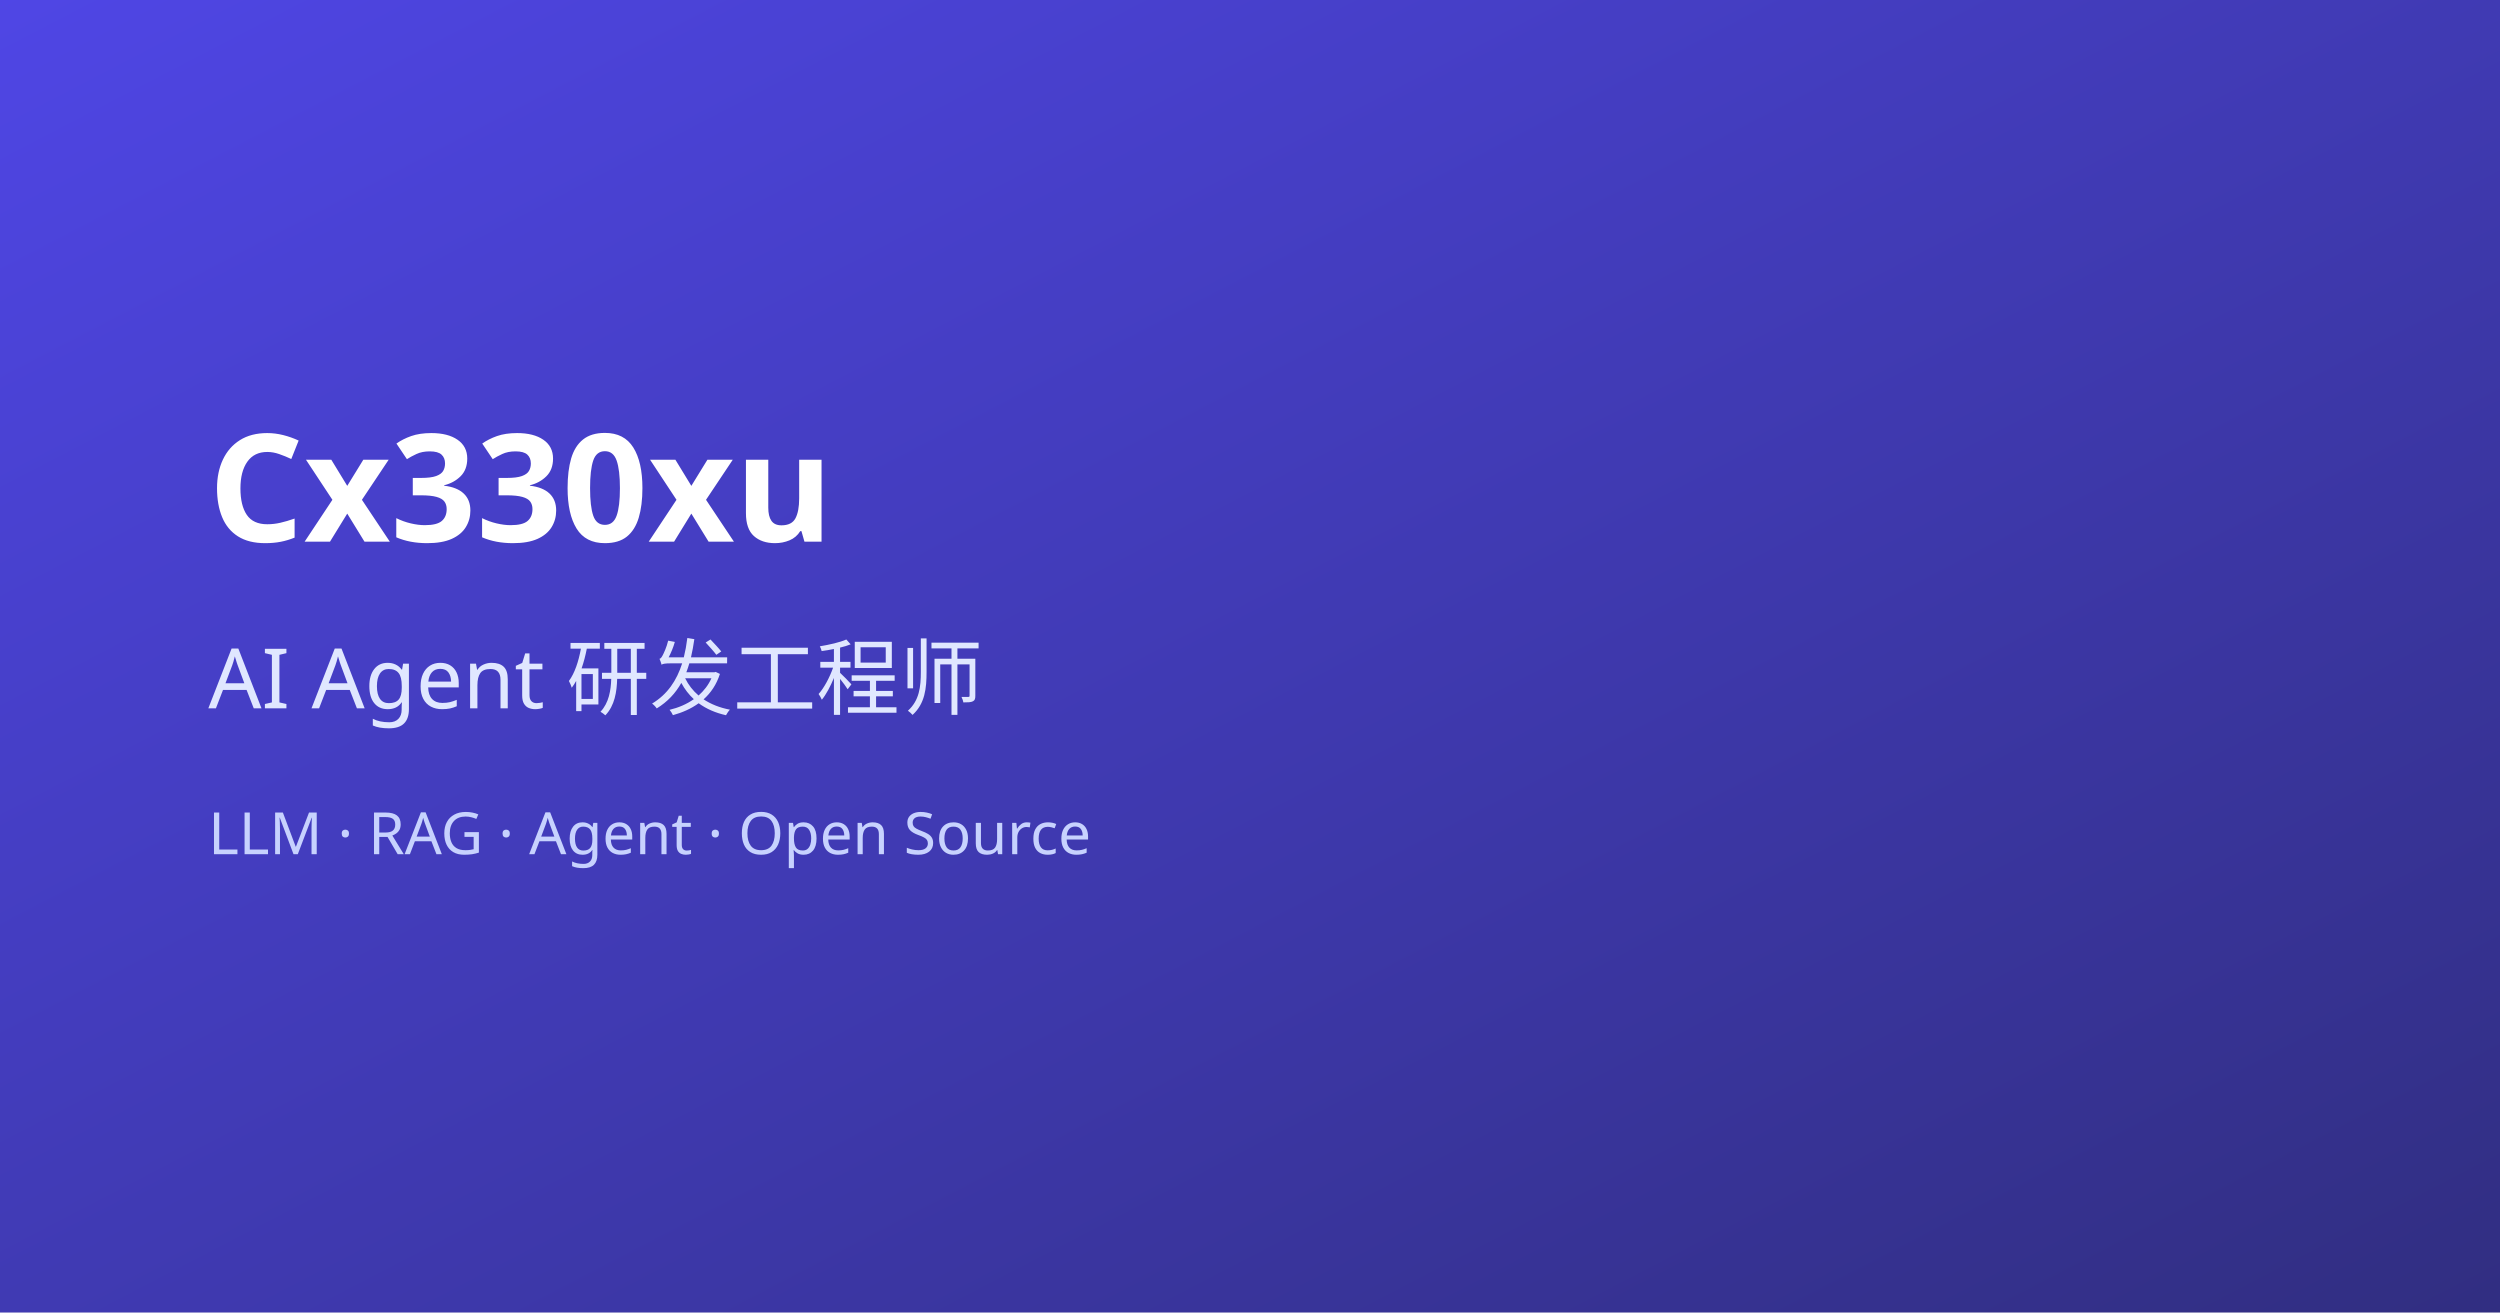
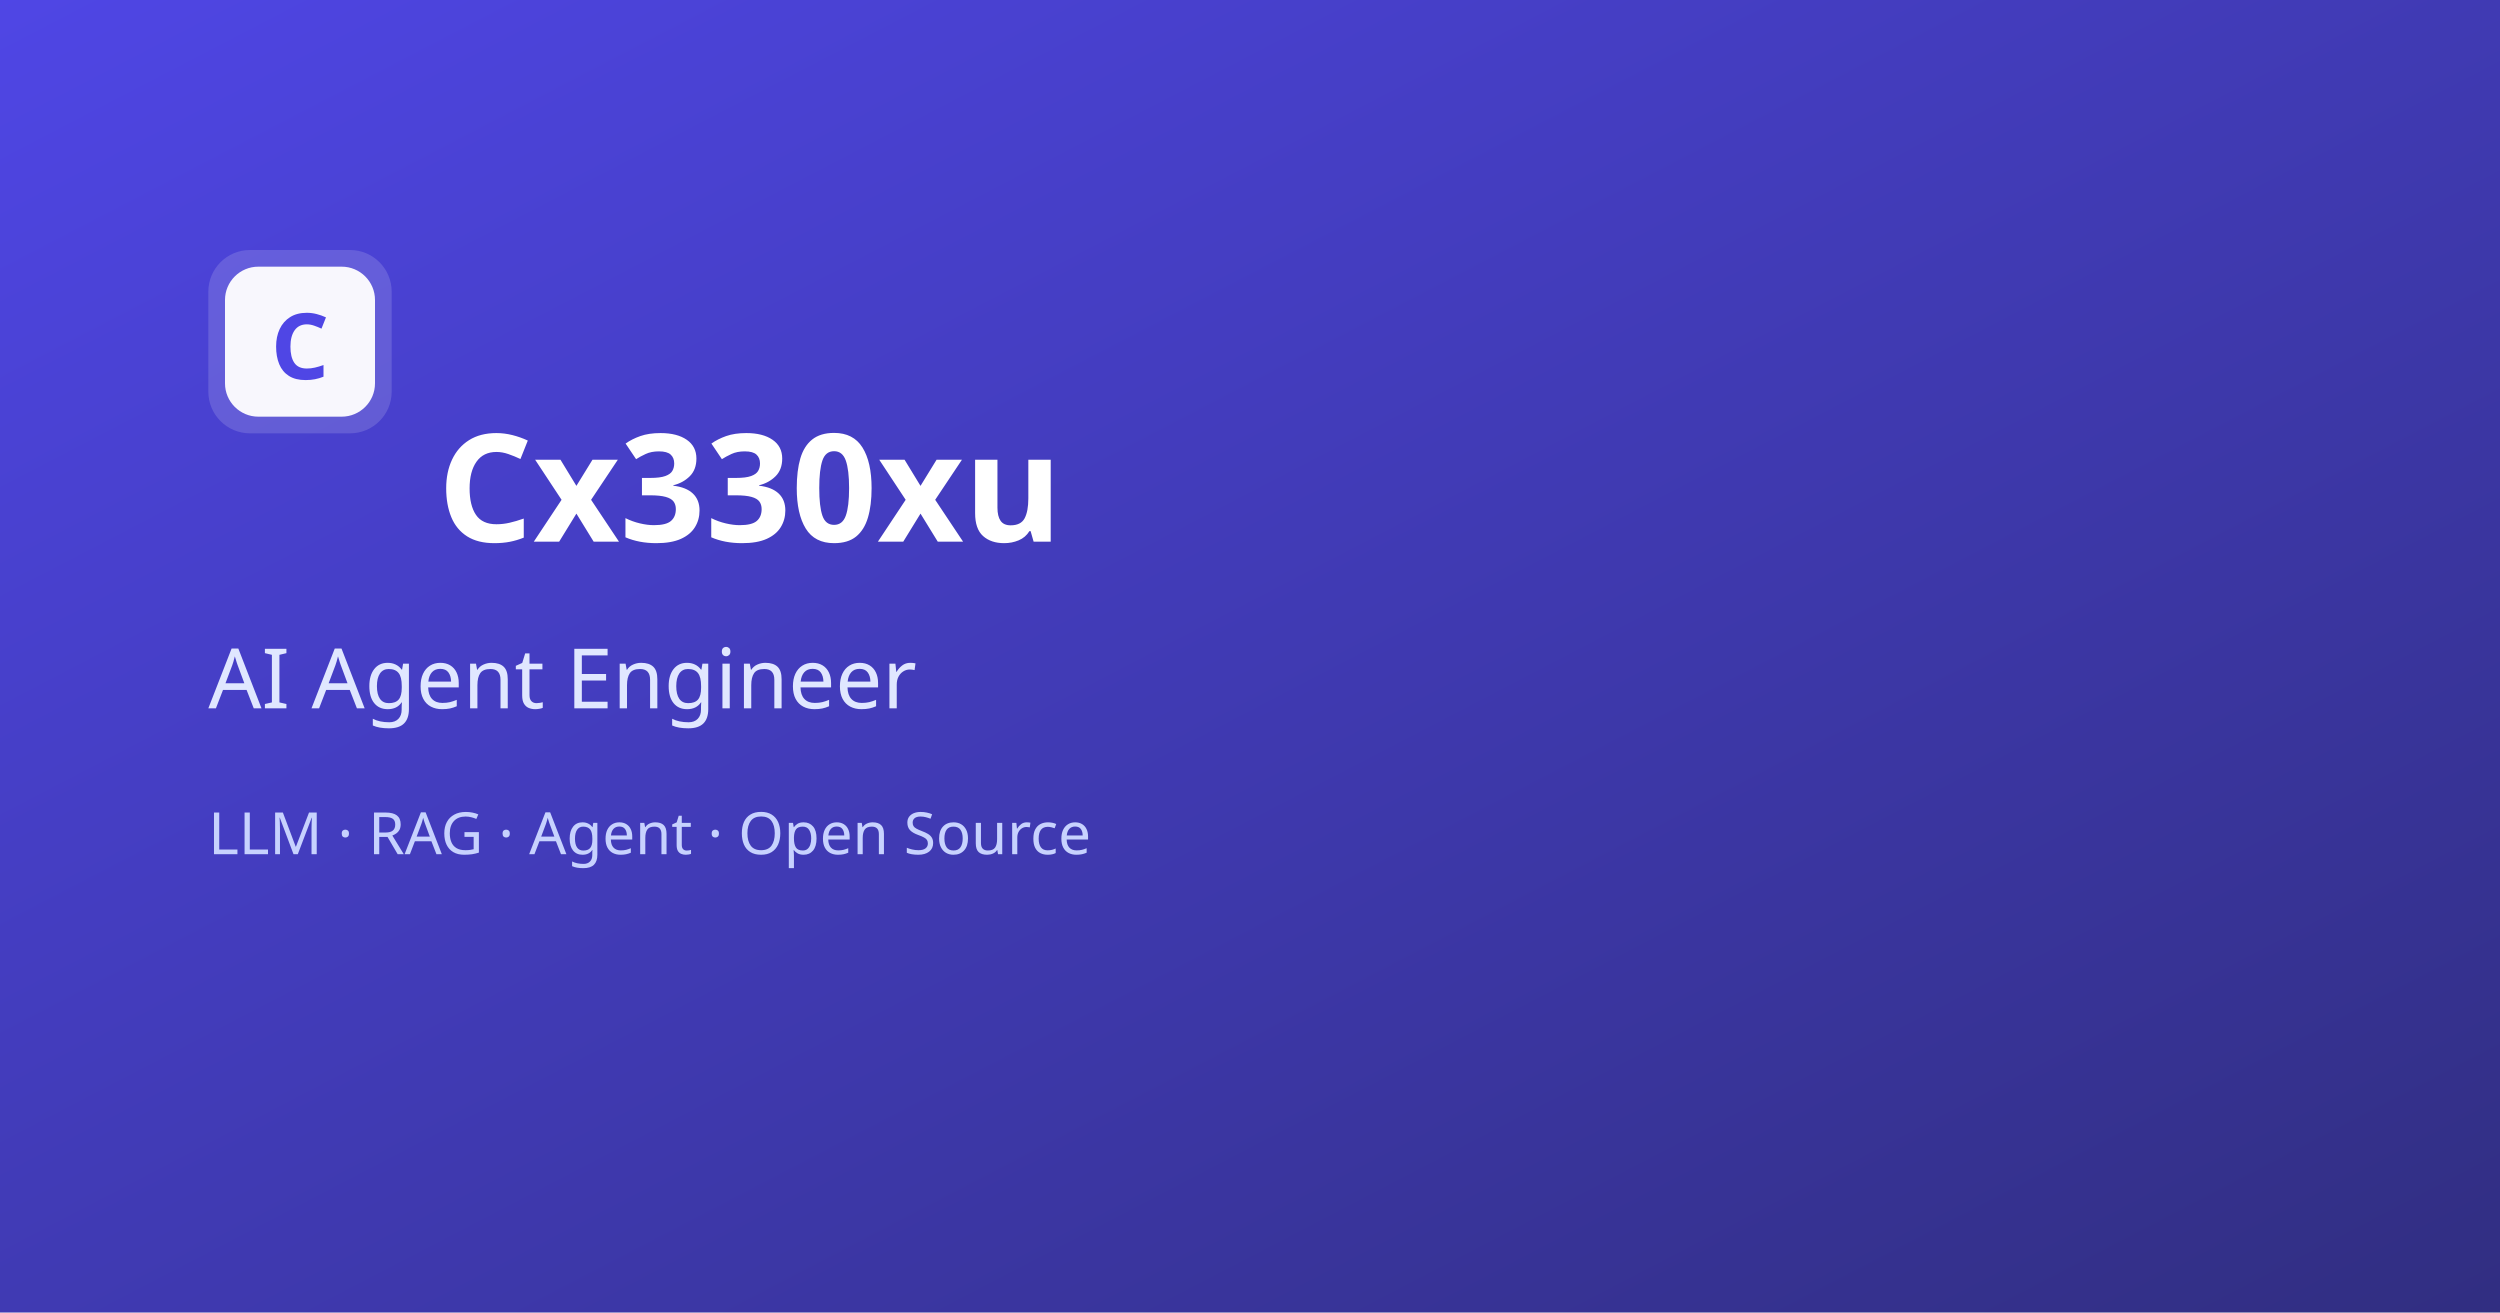
<svg xmlns="http://www.w3.org/2000/svg" width="1200" height="630" viewBox="0 0 1200 630">
  <defs>
    <linearGradient id="bg" x1="0%" y1="0%" x2="100%" y2="100%">
      <stop offset="0%" style="stop-color:#4f46e5" />
      <stop offset="100%" style="stop-color:#312e81" />
    </linearGradient>
  </defs>
  <rect width="1200" height="630" fill="url(#bg)" />
-   <text x="100" y="260" fill="#ffffff" font-family="system-ui,sans-serif" font-size="72" font-weight="700">Cx330xu</text>
-   <text x="100" y="340" fill="#e0e7ff" font-family="system-ui,sans-serif" font-size="40">AI Agent 研发工程师</text>
+   <rect x="100" y="120" width="88" height="88" rx="20" fill="#ffffff" fill-opacity="0.15" />
+   <rect x="108" y="128" width="72" height="72" rx="16" fill="#ffffff" fill-opacity="0.95" />
+   <text x="144" y="182" text-anchor="middle" fill="#4f46e5" font-family="system-ui,sans-serif" font-size="44" font-weight="700">C</text>
+   <text x="210" y="260" fill="#ffffff" font-family="system-ui,sans-serif" font-size="72" font-weight="700">Cx330xu</text>
+   <text x="100" y="340" fill="#e0e7ff" font-family="system-ui,sans-serif" font-size="40">AI Agent Engineer</text>
  <text x="100" y="410" fill="#c7d2fe" font-family="system-ui,sans-serif" font-size="28">LLM · RAG · Agent · Open Source</text>
</svg>
